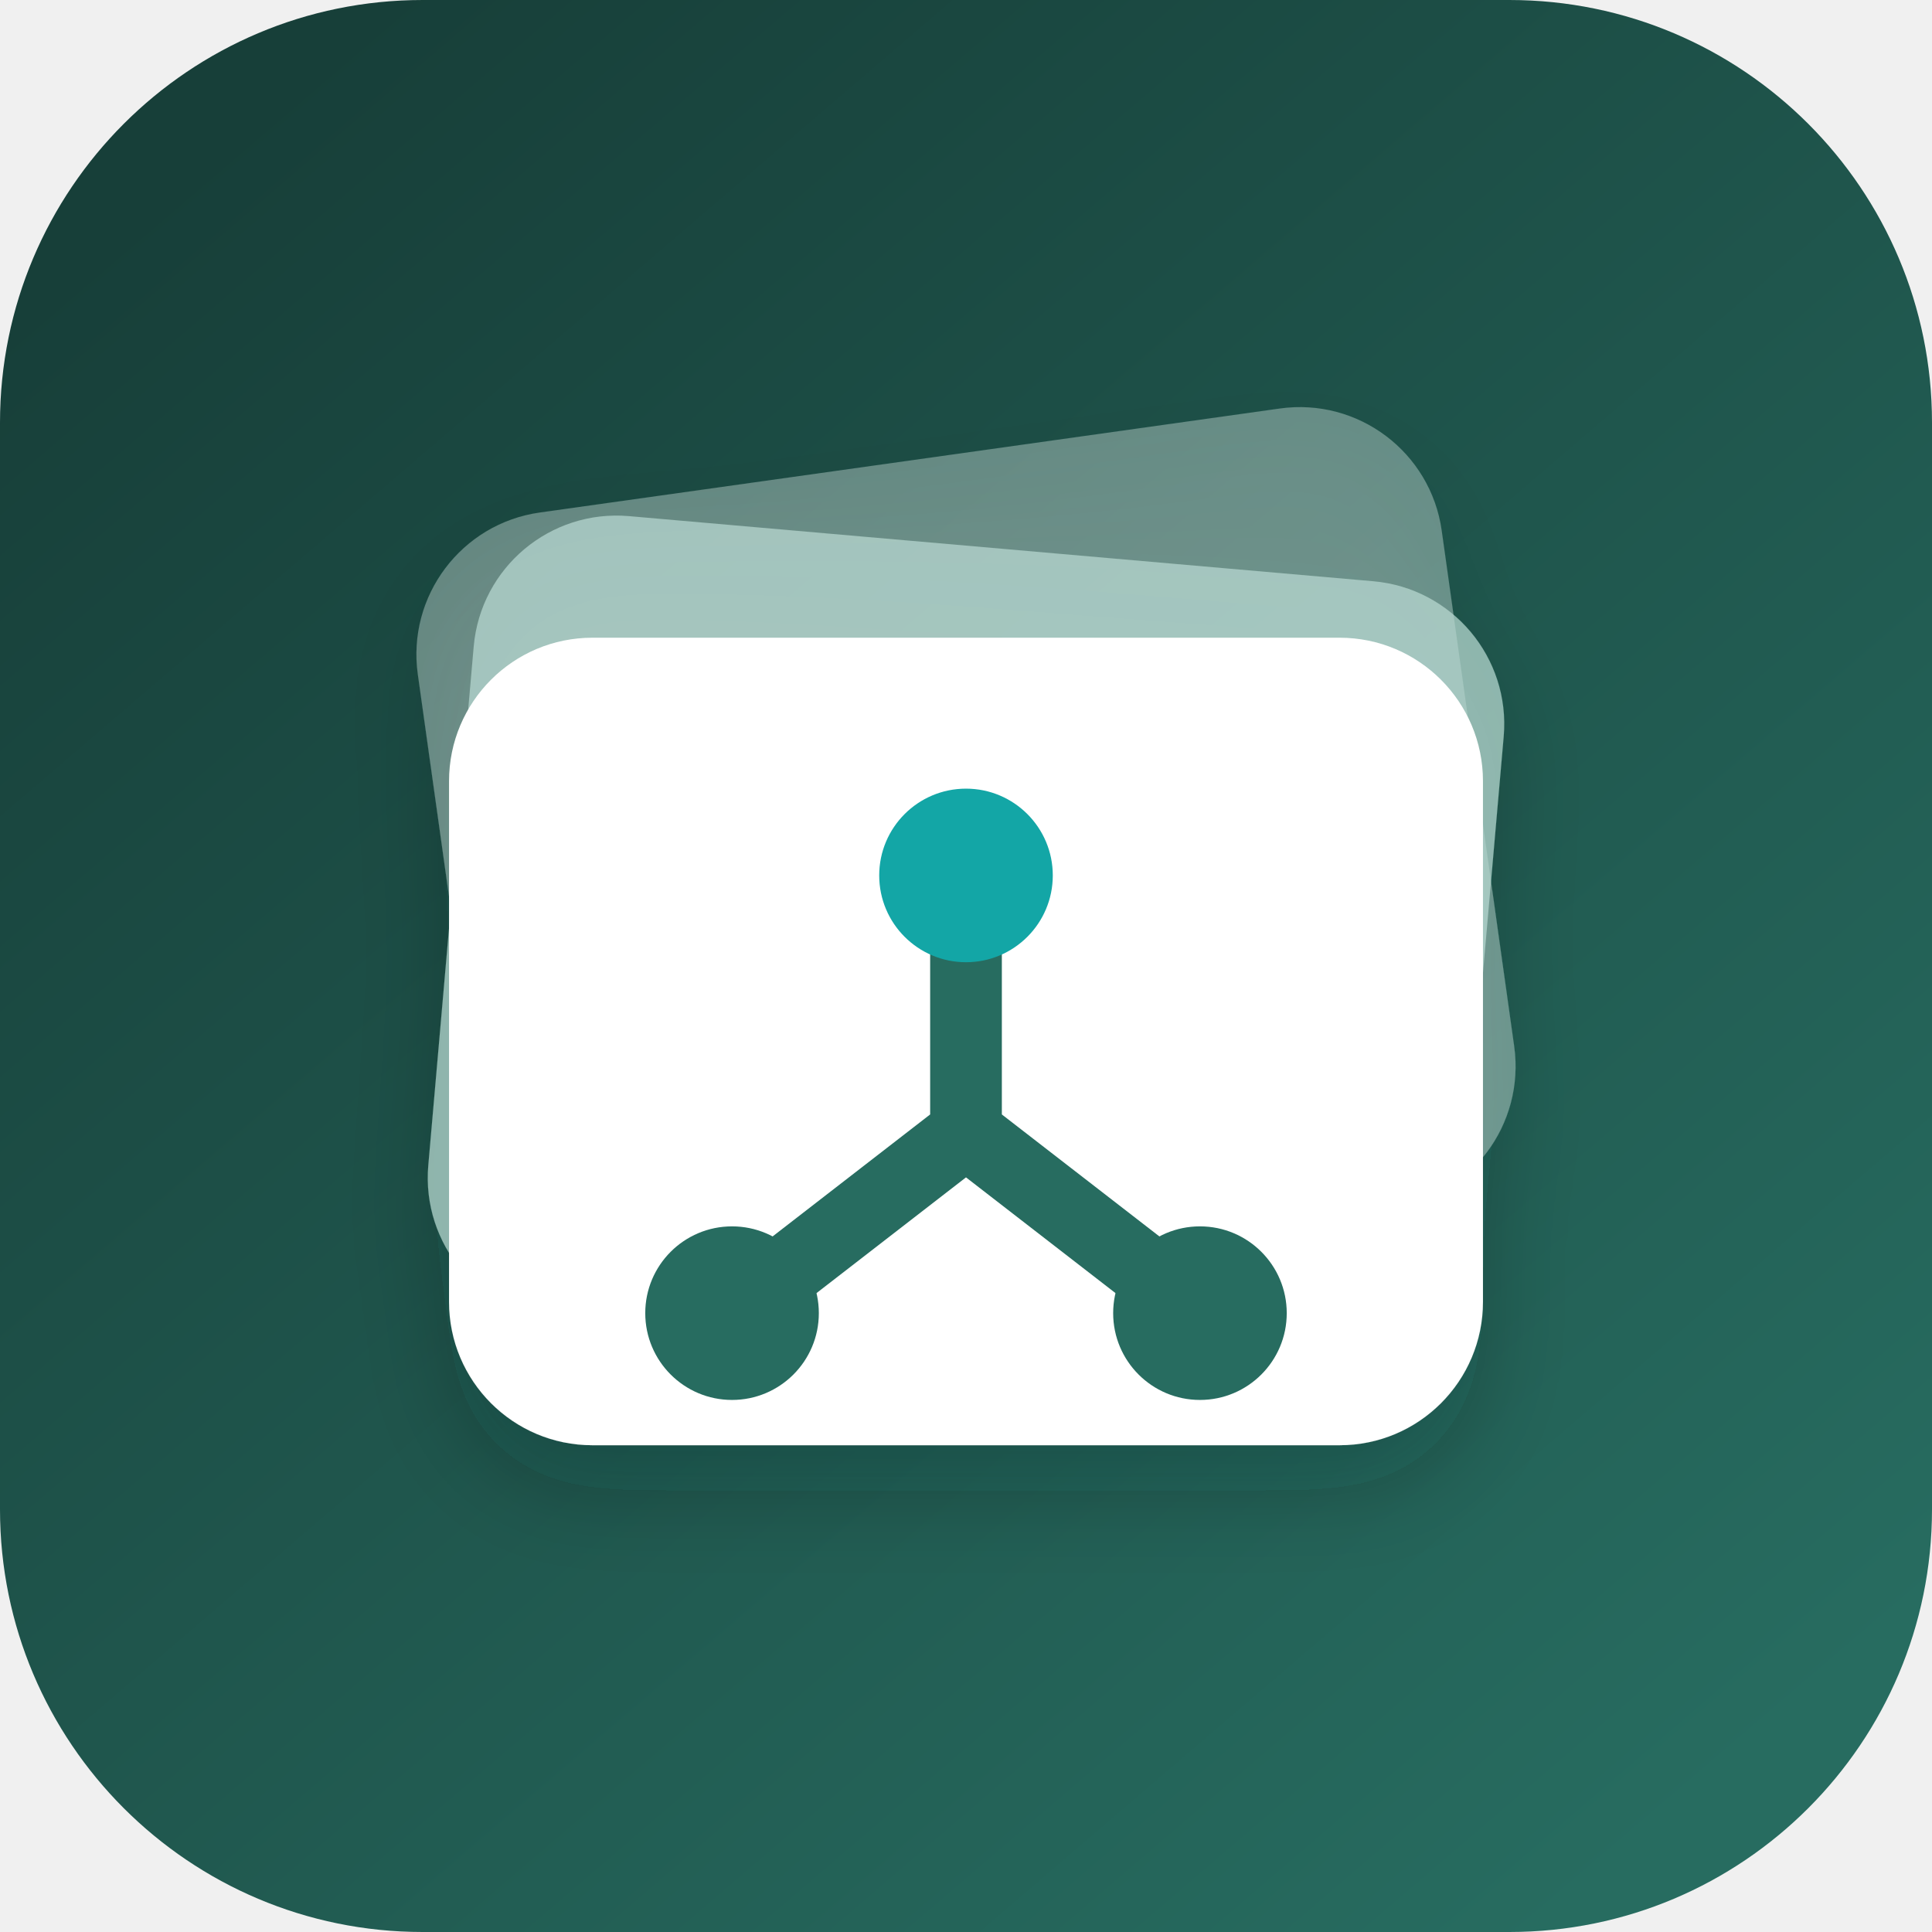
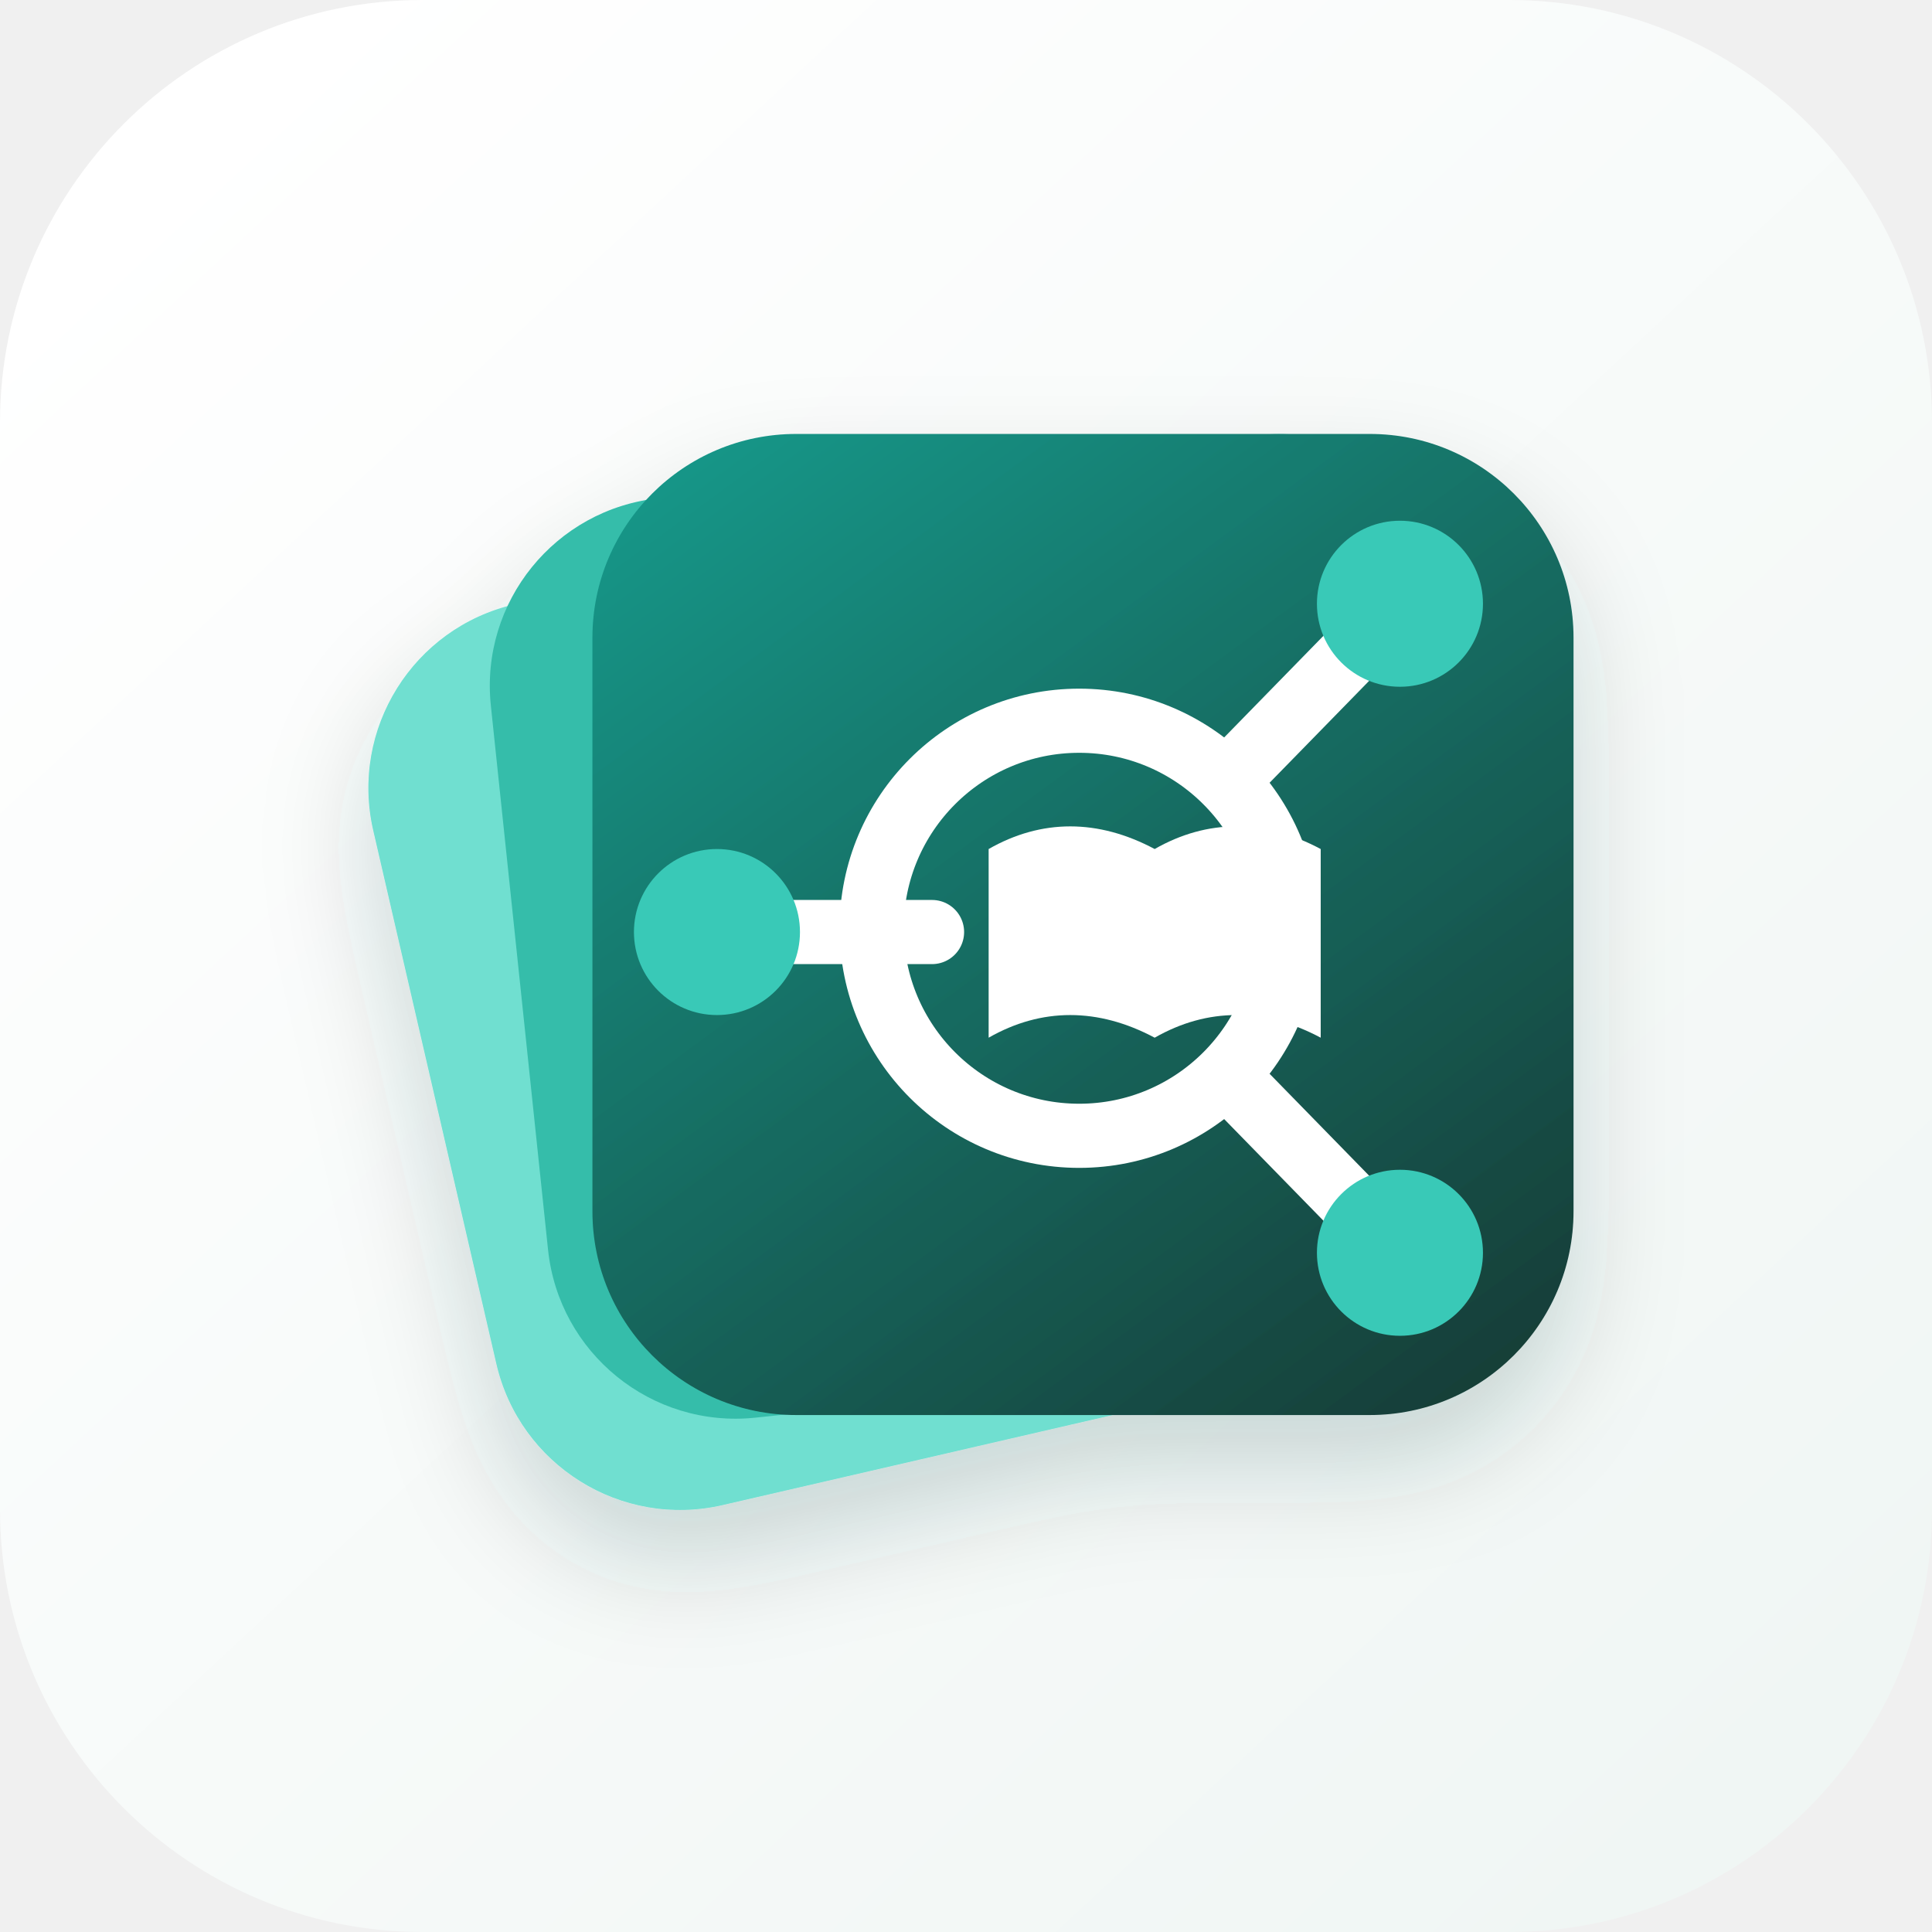
<svg xmlns="http://www.w3.org/2000/svg" viewBox="0 0 512 512">
  <defs>
-     <linearGradient id="bg" x1="64" y1="32" x2="448" y2="480" gradientUnits="userSpaceOnUse">
-       <stop stop-color="#173f39" />
-       <stop offset="1" stop-color="#276c60" />
+     <linearGradient id="bg" x1="48" y1="32" x2="464" y2="480" gradientUnits="userSpaceOnUse">
+       <stop stop-color="#ffffff" />
+       <stop offset="1" stop-color="#f0f6f4" />
    </linearGradient>
-     <filter id="s" x="-20%" y="-20%" width="140%" height="140%">
-       <feDropShadow dx="0" dy="12" stdDeviation="12" flood-color="#0b2924" flood-opacity=".22" />
+     <linearGradient id="card" x1="160" y1="105" x2="365" y2="384" gradientUnits="userSpaceOnUse">
+       <stop stop-color="#159d8e" />
+       <stop offset="1" stop-color="#173f39" />
+     </linearGradient>
+     <filter id="shadow" x="-30%" y="-30%" width="160%" height="170%">
+       <feDropShadow dx="0" dy="14" stdDeviation="14" flood-color="#173f39" flood-opacity=".18" />
    </filter>
  </defs>
  <rect width="512" height="512" rx="112" fill="url(#bg)" />
-   <g filter="url(#s)">
-     <rect x="119" y="121" width="274" height="214" rx="38" fill="#dcece8" opacity=".38" transform="rotate(-8 256 228)" />
-     <rect x="119" y="145" width="274" height="214" rx="38" fill="#b8d9d1" opacity=".72" transform="rotate(5 256 252)" />
-     <rect x="119" y="169" width="274" height="214" rx="38" fill="#fff" />
+   <g filter="url(#shadow)">
+     <rect x="112" y="139" width="260" height="245" rx="50" fill="#70dfd0" transform="rotate(-13 242 262)" />
+     <rect x="137" y="123" width="260" height="245" rx="50" fill="#35bdaa" transform="rotate(-6 267 246)" />
+     <rect x="157" y="115" width="260" height="260" rx="54" fill="url(#card)" />
  </g>
-   <path d="M256 246v54M256 300l-62 48M256 300l62 48" fill="none" stroke="#276c60" stroke-width="19" stroke-linecap="round" stroke-linejoin="round" />
-   <circle cx="256" cy="232" r="23" fill="#13a6a6" />
-   <circle cx="194" cy="348" r="23" fill="#276c60" />
-   <circle cx="318" cy="348" r="23" fill="#276c60" />
+   <g stroke="#fff" stroke-width="17" stroke-linecap="round" stroke-linejoin="round" fill="none">
+     <circle cx="286" cy="246" r="55" />
+     <path d="M247 247l-52 0M325 207l42-43M325 285l42 43" />
+   </g>
+   <g fill="#39c9b7">
+     <circle cx="190" cy="247" r="22" />
+     <circle cx="371" cy="160" r="22" />
+     <circle cx="371" cy="332" r="22" />
+   </g>
+   <path d="M262 225c14-8 29-8 44 0v50c-15-8-30-8-44 0zm44 0c14-8 29-8 44 0v50c-15-8-30-8-44 0z" fill="#fff" />
</svg>
